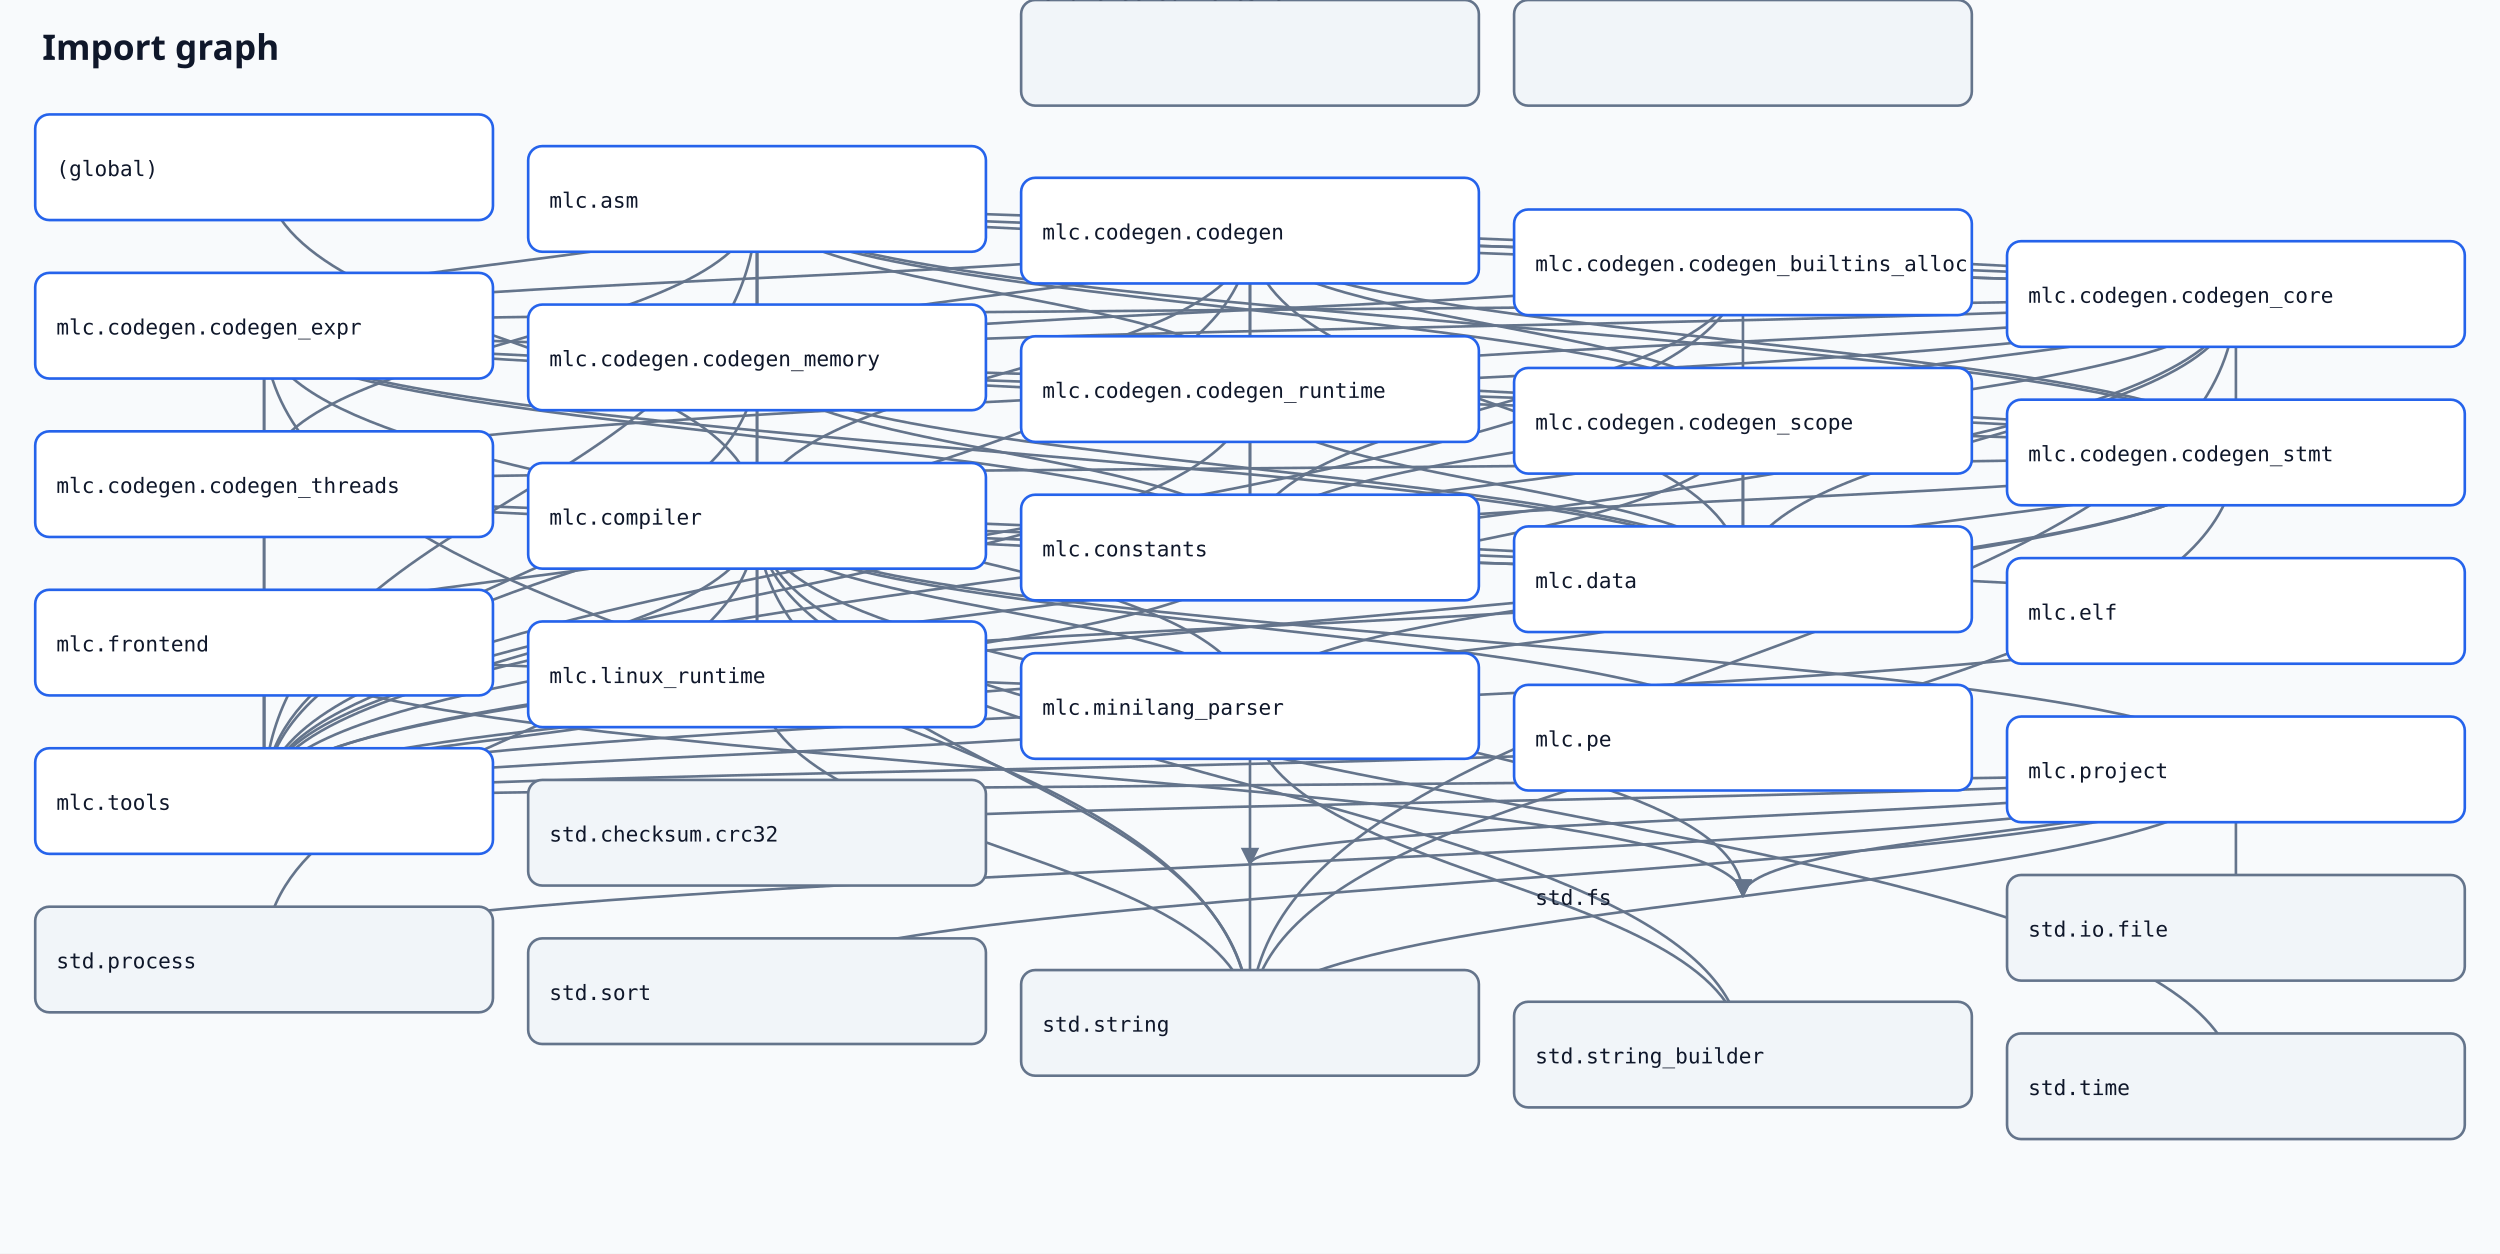
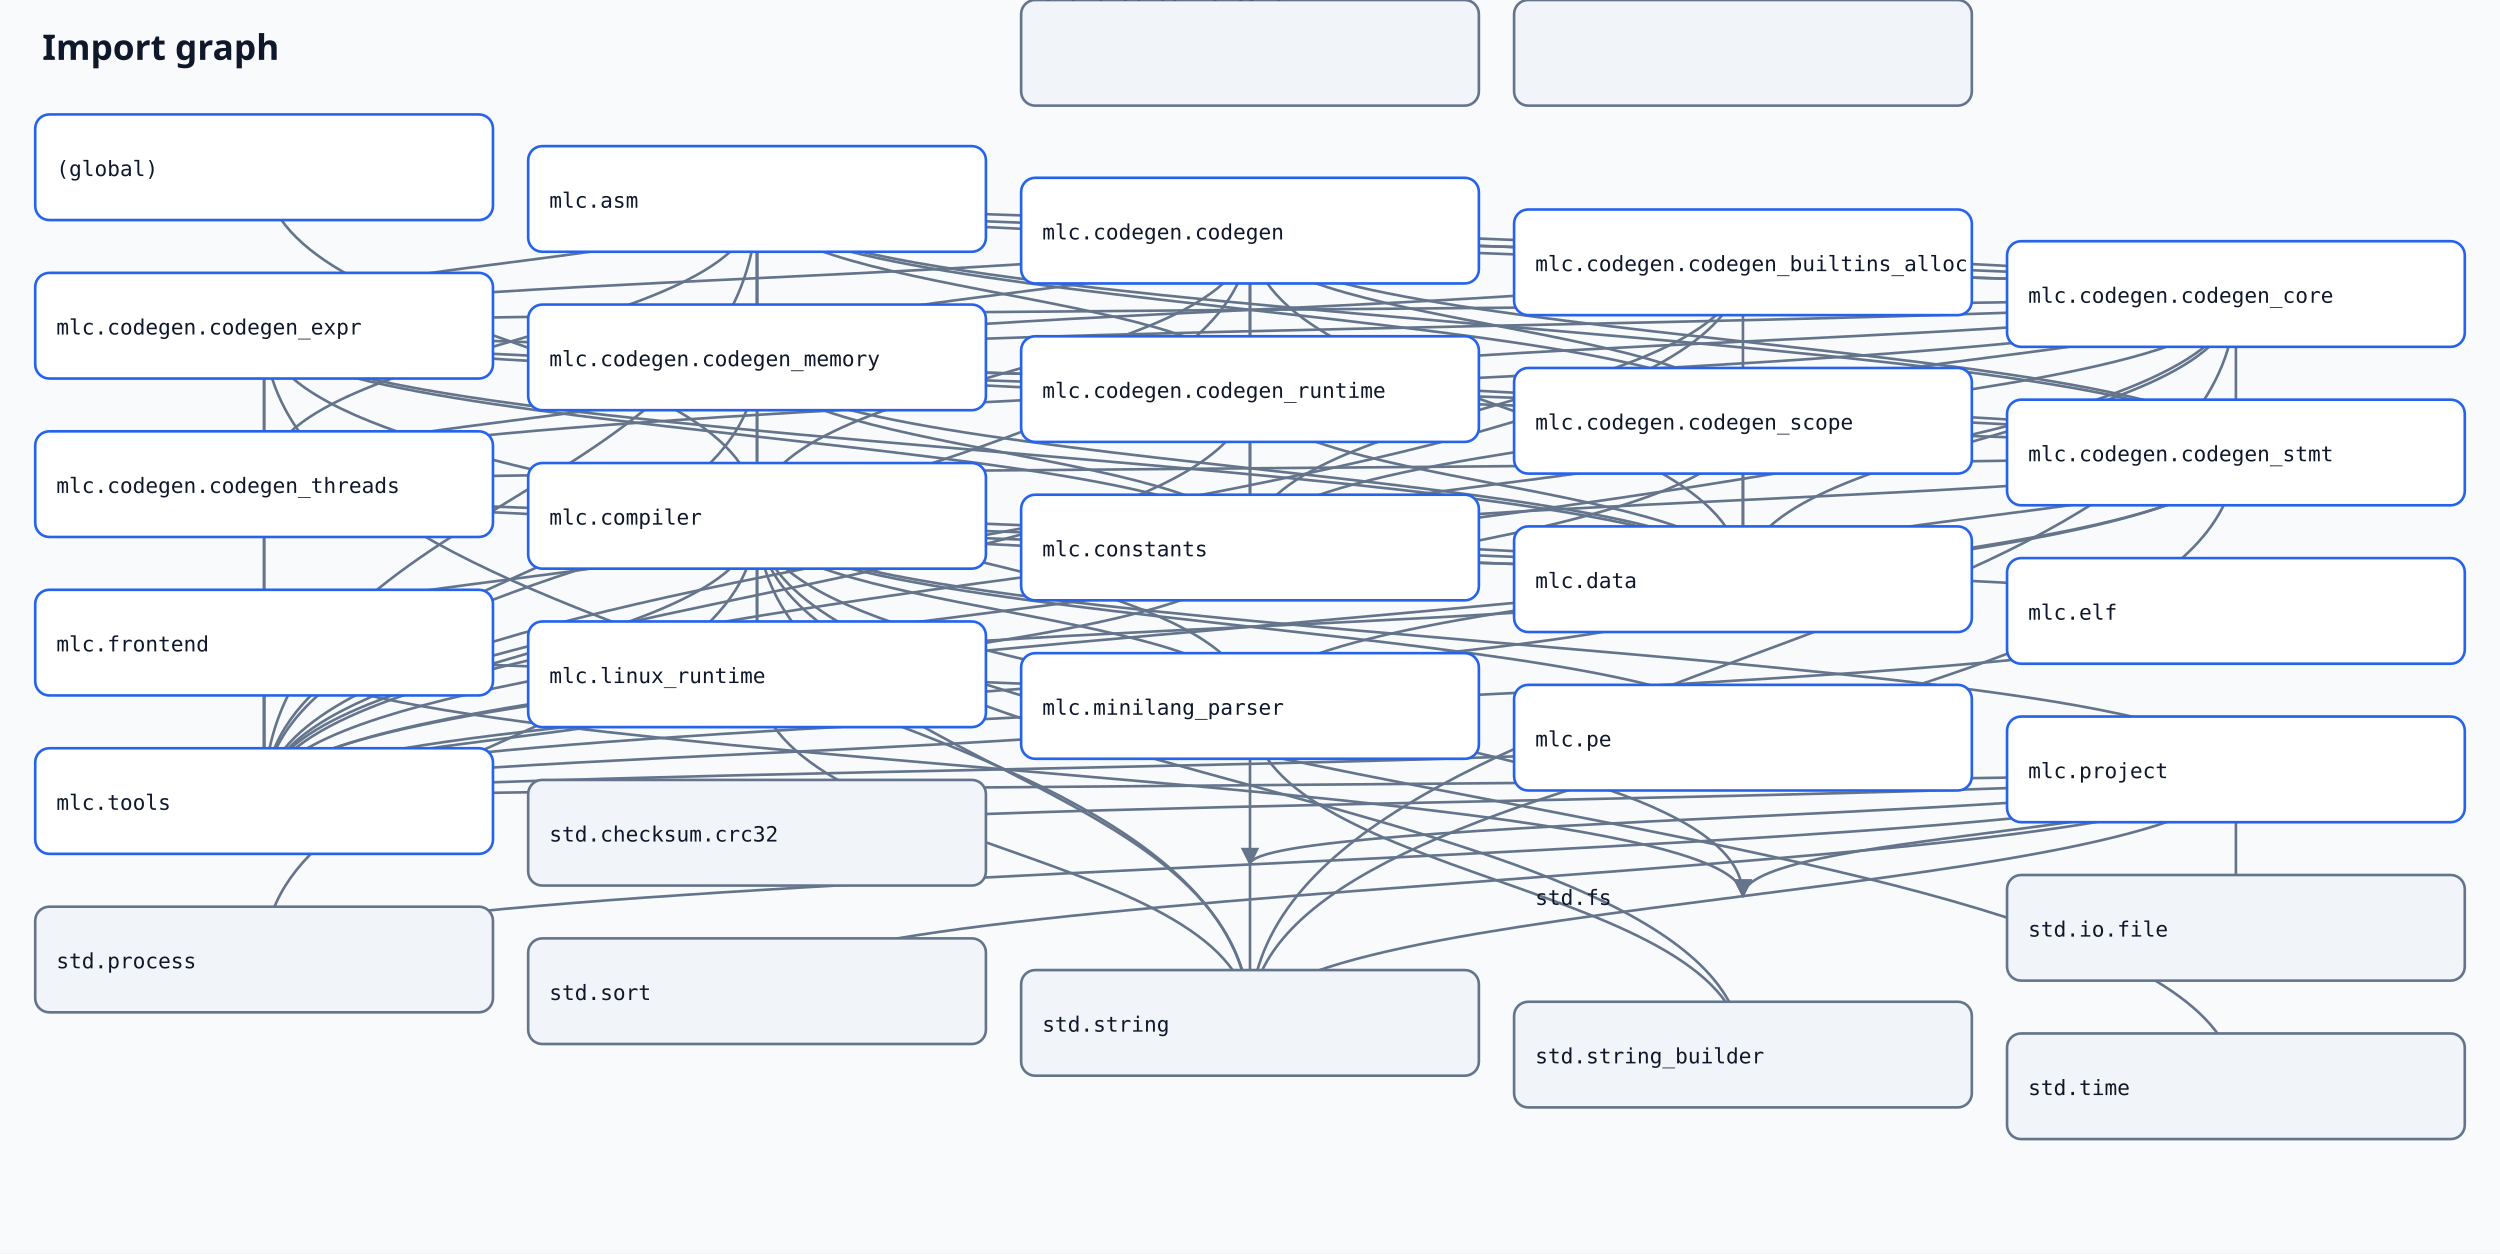
<svg xmlns="http://www.w3.org/2000/svg" width="1420" height="712" viewBox="0 0 1420 712" role="img" aria-labelledby="title desc">
  <defs>
    <marker id="arrow" viewBox="0 0 10 10" refX="9" refY="5" markerWidth="7" markerHeight="7" orient="auto-start-reverse">
      <path d="M 0 0 L 10 5 L 0 10 z" fill="#64748b" />
    </marker>
  </defs>
  <rect width="100%" height="100%" fill="#f8fafc" />
  <text x="24" y="34" font-family="system-ui,sans-serif" font-size="20" font-weight="700" fill="#0f172a">Import graph</text>
  <path d="M 430 113 C 430 284, 150 284, 150 455" fill="none" stroke="#64748b" stroke-width="1.5" marker-end="url(#arrow)" />
  <path d="M 710 131 C 710 122, 430 122, 430 113" fill="none" stroke="#64748b" stroke-width="1.5" marker-end="url(#arrow)" />
  <path d="M 710 131 C 710 140, 990 140, 990 149" fill="none" stroke="#64748b" stroke-width="1.5" marker-end="url(#arrow)" />
  <path d="M 710 131 C 710 149, 1270 149, 1270 167" fill="none" stroke="#64748b" stroke-width="1.5" marker-end="url(#arrow)" />
  <path d="M 710 131 C 710 158, 150 158, 150 185" fill="none" stroke="#64748b" stroke-width="1.5" marker-end="url(#arrow)" />
  <path d="M 710 131 C 710 167, 430 167, 430 203" fill="none" stroke="#64748b" stroke-width="1.5" marker-end="url(#arrow)" />
  <path d="M 710 131 C 710 176, 710 176, 710 221" fill="none" stroke="#64748b" stroke-width="1.5" marker-end="url(#arrow)" />
  <path d="M 710 131 C 710 185, 990 185, 990 239" fill="none" stroke="#64748b" stroke-width="1.5" marker-end="url(#arrow)" />
  <path d="M 710 131 C 710 194, 1270 194, 1270 257" fill="none" stroke="#64748b" stroke-width="1.5" marker-end="url(#arrow)" />
  <path d="M 710 131 C 710 221, 710 221, 710 311" fill="none" stroke="#64748b" stroke-width="1.5" marker-end="url(#arrow)" />
  <path d="M 710 131 C 710 230, 990 230, 990 329" fill="none" stroke="#64748b" stroke-width="1.5" marker-end="url(#arrow)" />
  <path d="M 710 131 C 710 293, 150 293, 150 455" fill="none" stroke="#64748b" stroke-width="1.5" marker-end="url(#arrow)" />
  <path d="M 990 149 C 990 131, 430 131, 430 113" fill="none" stroke="#64748b" stroke-width="1.5" marker-end="url(#arrow)" />
  <path d="M 990 149 C 990 158, 1270 158, 1270 167" fill="none" stroke="#64748b" stroke-width="1.5" marker-end="url(#arrow)" />
  <path d="M 990 149 C 990 176, 430 176, 430 203" fill="none" stroke="#64748b" stroke-width="1.5" marker-end="url(#arrow)" />
  <path d="M 990 149 C 990 230, 710 230, 710 311" fill="none" stroke="#64748b" stroke-width="1.5" marker-end="url(#arrow)" />
  <path d="M 990 149 C 990 239, 990 239, 990 329" fill="none" stroke="#64748b" stroke-width="1.5" marker-end="url(#arrow)" />
  <path d="M 990 149 C 990 302, 150 302, 150 455" fill="none" stroke="#64748b" stroke-width="1.5" marker-end="url(#arrow)" />
  <path d="M 1270 167 C 1270 140, 430 140, 430 113" fill="none" stroke="#64748b" stroke-width="1.5" marker-end="url(#arrow)" />
  <path d="M 1270 167 C 1270 158, 990 158, 990 149" fill="none" stroke="#64748b" stroke-width="1.5" marker-end="url(#arrow)" />
  <path d="M 1270 167 C 1270 185, 430 185, 430 203" fill="none" stroke="#64748b" stroke-width="1.5" marker-end="url(#arrow)" />
  <path d="M 1270 167 C 1270 194, 710 194, 710 221" fill="none" stroke="#64748b" stroke-width="1.5" marker-end="url(#arrow)" />
  <path d="M 1270 167 C 1270 203, 990 203, 990 239" fill="none" stroke="#64748b" stroke-width="1.5" marker-end="url(#arrow)" />
  <path d="M 1270 167 C 1270 221, 150 221, 150 275" fill="none" stroke="#64748b" stroke-width="1.5" marker-end="url(#arrow)" />
  <path d="M 1270 167 C 1270 239, 710 239, 710 311" fill="none" stroke="#64748b" stroke-width="1.5" marker-end="url(#arrow)" />
  <path d="M 1270 167 C 1270 248, 990 248, 990 329" fill="none" stroke="#64748b" stroke-width="1.5" marker-end="url(#arrow)" />
  <path d="M 1270 167 C 1270 311, 150 311, 150 455" fill="none" stroke="#64748b" stroke-width="1.5" marker-end="url(#arrow)" />
  <path d="M 1270 167 C 1270 374, 710 374, 710 581" fill="none" stroke="#64748b" stroke-width="1.5" marker-end="url(#arrow)" />
  <path d="M 150 185 C 150 149, 430 149, 430 113" fill="none" stroke="#64748b" stroke-width="1.5" marker-end="url(#arrow)" />
  <path d="M 150 185 C 150 176, 1270 176, 1270 167" fill="none" stroke="#64748b" stroke-width="1.5" marker-end="url(#arrow)" />
  <path d="M 150 185 C 150 194, 430 194, 430 203" fill="none" stroke="#64748b" stroke-width="1.5" marker-end="url(#arrow)" />
  <path d="M 150 185 C 150 212, 990 212, 990 239" fill="none" stroke="#64748b" stroke-width="1.5" marker-end="url(#arrow)" />
  <path d="M 150 185 C 150 230, 150 230, 150 275" fill="none" stroke="#64748b" stroke-width="1.5" marker-end="url(#arrow)" />
  <path d="M 150 185 C 150 248, 710 248, 710 311" fill="none" stroke="#64748b" stroke-width="1.5" marker-end="url(#arrow)" />
  <path d="M 150 185 C 150 257, 990 257, 990 329" fill="none" stroke="#64748b" stroke-width="1.5" marker-end="url(#arrow)" />
  <path d="M 150 185 C 150 293, 710 293, 710 401" fill="none" stroke="#64748b" stroke-width="1.5" marker-end="url(#arrow)" />
  <path d="M 150 185 C 150 320, 150 320, 150 455" fill="none" stroke="#64748b" stroke-width="1.5" marker-end="url(#arrow)" />
  <path d="M 150 185 C 150 383, 710 383, 710 581" fill="none" stroke="#64748b" stroke-width="1.5" marker-end="url(#arrow)" />
  <path d="M 430 203 C 430 158, 430 158, 430 113" fill="none" stroke="#64748b" stroke-width="1.5" marker-end="url(#arrow)" />
  <path d="M 430 203 C 430 257, 710 257, 710 311" fill="none" stroke="#64748b" stroke-width="1.5" marker-end="url(#arrow)" />
  <path d="M 430 203 C 430 266, 990 266, 990 329" fill="none" stroke="#64748b" stroke-width="1.5" marker-end="url(#arrow)" />
  <path d="M 430 203 C 430 329, 150 329, 150 455" fill="none" stroke="#64748b" stroke-width="1.5" marker-end="url(#arrow)" />
  <path d="M 710 221 C 710 167, 430 167, 430 113" fill="none" stroke="#64748b" stroke-width="1.5" marker-end="url(#arrow)" />
+   <path d="M 710 221 C 710 212, 430 212, 430 203" fill="none" stroke="#64748b" stroke-width="1.5" marker-end="url(#arrow)" />
  <path d="M 710 221 C 710 266, 710 266, 710 311" fill="none" stroke="#64748b" stroke-width="1.5" marker-end="url(#arrow)" />
  <path d="M 710 221 C 710 275, 990 275, 990 329" fill="none" stroke="#64748b" stroke-width="1.5" marker-end="url(#arrow)" />
  <path d="M 710 221 C 710 338, 150 338, 150 455" fill="none" stroke="#64748b" stroke-width="1.5" marker-end="url(#arrow)" />
  <path d="M 990 239 C 990 176, 430 176, 430 113" fill="none" stroke="#64748b" stroke-width="1.5" marker-end="url(#arrow)" />
  <path d="M 990 239 C 990 275, 710 275, 710 311" fill="none" stroke="#64748b" stroke-width="1.5" marker-end="url(#arrow)" />
  <path d="M 990 239 C 990 284, 990 284, 990 329" fill="none" stroke="#64748b" stroke-width="1.5" marker-end="url(#arrow)" />
  <path d="M 990 239 C 990 347, 150 347, 150 455" fill="none" stroke="#64748b" stroke-width="1.5" marker-end="url(#arrow)" />
  <path d="M 1270 257 C 1270 185, 430 185, 430 113" fill="none" stroke="#64748b" stroke-width="1.5" marker-end="url(#arrow)" />
  <path d="M 1270 257 C 1270 212, 1270 212, 1270 167" fill="none" stroke="#64748b" stroke-width="1.5" marker-end="url(#arrow)" />
  <path d="M 1270 257 C 1270 221, 150 221, 150 185" fill="none" stroke="#64748b" stroke-width="1.5" marker-end="url(#arrow)" />
  <path d="M 1270 257 C 1270 230, 430 230, 430 203" fill="none" stroke="#64748b" stroke-width="1.5" marker-end="url(#arrow)" />
  <path d="M 1270 257 C 1270 248, 990 248, 990 239" fill="none" stroke="#64748b" stroke-width="1.5" marker-end="url(#arrow)" />
  <path d="M 1270 257 C 1270 266, 150 266, 150 275" fill="none" stroke="#64748b" stroke-width="1.5" marker-end="url(#arrow)" />
  <path d="M 1270 257 C 1270 284, 710 284, 710 311" fill="none" stroke="#64748b" stroke-width="1.5" marker-end="url(#arrow)" />
  <path d="M 1270 257 C 1270 293, 990 293, 990 329" fill="none" stroke="#64748b" stroke-width="1.5" marker-end="url(#arrow)" />
  <path d="M 1270 257 C 1270 329, 710 329, 710 401" fill="none" stroke="#64748b" stroke-width="1.5" marker-end="url(#arrow)" />
  <path d="M 1270 257 C 1270 356, 150 356, 150 455" fill="none" stroke="#64748b" stroke-width="1.5" marker-end="url(#arrow)" />
  <path d="M 1270 257 C 1270 419, 710 419, 710 581" fill="none" stroke="#64748b" stroke-width="1.5" marker-end="url(#arrow)" />
  <path d="M 150 275 C 150 194, 430 194, 430 113" fill="none" stroke="#64748b" stroke-width="1.5" marker-end="url(#arrow)" />
+   <path d="M 150 275 C 150 239, 430 239, 430 203" fill="none" stroke="#64748b" stroke-width="1.5" marker-end="url(#arrow)" />
  <path d="M 150 275 C 150 293, 710 293, 710 311" fill="none" stroke="#64748b" stroke-width="1.5" marker-end="url(#arrow)" />
  <path d="M 150 275 C 150 302, 990 302, 990 329" fill="none" stroke="#64748b" stroke-width="1.5" marker-end="url(#arrow)" />
  <path d="M 150 275 C 150 365, 150 365, 150 455" fill="none" stroke="#64748b" stroke-width="1.5" marker-end="url(#arrow)" />
  <path d="M 430 293 C 430 203, 430 203, 430 113" fill="none" stroke="#64748b" stroke-width="1.5" marker-end="url(#arrow)" />
  <path d="M 430 293 C 430 212, 710 212, 710 131" fill="none" stroke="#64748b" stroke-width="1.5" marker-end="url(#arrow)" />
  <path d="M 430 293 C 430 311, 990 311, 990 329" fill="none" stroke="#64748b" stroke-width="1.5" marker-end="url(#arrow)" />
  <path d="M 430 293 C 430 320, 1270 320, 1270 347" fill="none" stroke="#64748b" stroke-width="1.5" marker-end="url(#arrow)" />
  <path d="M 430 293 C 430 329, 150 329, 150 365" fill="none" stroke="#64748b" stroke-width="1.5" marker-end="url(#arrow)" />
  <path d="M 430 293 C 430 338, 430 338, 430 383" fill="none" stroke="#64748b" stroke-width="1.5" marker-end="url(#arrow)" />
  <path d="M 430 293 C 430 347, 710 347, 710 401" fill="none" stroke="#64748b" stroke-width="1.5" marker-end="url(#arrow)" />
  <path d="M 430 293 C 430 356, 990 356, 990 419" fill="none" stroke="#64748b" stroke-width="1.5" marker-end="url(#arrow)" />
  <path d="M 430 293 C 430 365, 1270 365, 1270 437" fill="none" stroke="#64748b" stroke-width="1.5" marker-end="url(#arrow)" />
  <path d="M 430 293 C 430 374, 150 374, 150 455" fill="none" stroke="#64748b" stroke-width="1.5" marker-end="url(#arrow)" />
  <path d="M 430 293 C 430 401, 990 401, 990 509." fill="none" stroke="#64748b" stroke-width="1.5" marker-end="url(#arrow)" />
  <path d="M 430 293 C 430 419, 150 419, 150 545" fill="none" stroke="#64748b" stroke-width="1.5" marker-end="url(#arrow)" />
  <path d="M 430 293 C 430 437, 710 437, 710 581" fill="none" stroke="#64748b" stroke-width="1.5" marker-end="url(#arrow)" />
  <path d="M 430 293 C 430 446, 990 446, 990 599" fill="none" stroke="#64748b" stroke-width="1.5" marker-end="url(#arrow)" />
  <path d="M 430 293 C 430 455, 1270 455, 1270 617" fill="none" stroke="#64748b" stroke-width="1.5" marker-end="url(#arrow)" />
  <path d="M 990 329 C 990 320, 710 320, 710 311" fill="none" stroke="#64748b" stroke-width="1.5" marker-end="url(#arrow)" />
  <path d="M 990 329 C 990 392, 150 392, 150 455" fill="none" stroke="#64748b" stroke-width="1.5" marker-end="url(#arrow)" />
  <path d="M 1270 347 C 1270 401, 150 401, 150 455" fill="none" stroke="#64748b" stroke-width="1.5" marker-end="url(#arrow)" />
  <path d="M 150 365 C 150 383, 710 383, 710 401" fill="none" stroke="#64748b" stroke-width="1.5" marker-end="url(#arrow)" />
  <path d="M 150 365 C 150 410, 150 410, 150 455" fill="none" stroke="#64748b" stroke-width="1.5" marker-end="url(#arrow)" />
  <path d="M 150 365 C 150 437, 990 437, 990 509." fill="none" stroke="#64748b" stroke-width="1.5" marker-end="url(#arrow)" />
  <path d="M 430 383 C 430 248, 430 248, 430 113" fill="none" stroke="#64748b" stroke-width="1.5" marker-end="url(#arrow)" />
  <path d="M 430 383 C 430 356, 990 356, 990 329" fill="none" stroke="#64748b" stroke-width="1.5" marker-end="url(#arrow)" />
  <path d="M 430 383 C 430 419, 150 419, 150 455" fill="none" stroke="#64748b" stroke-width="1.5" marker-end="url(#arrow)" />
  <path d="M 430 383 C 430 482, 710 482, 710 581" fill="none" stroke="#64748b" stroke-width="1.5" marker-end="url(#arrow)" />
  <path d="M 710 401 C 710 428, 150 428, 150 455" fill="none" stroke="#64748b" stroke-width="1.5" marker-end="url(#arrow)" />
  <path d="M 710 401 C 710 491, 710 491, 710 581" fill="none" stroke="#64748b" stroke-width="1.5" marker-end="url(#arrow)" />
  <path d="M 710 401 C 710 500, 990 500, 990 599" fill="none" stroke="#64748b" stroke-width="1.5" marker-end="url(#arrow)" />
  <path d="M 990 419 C 990 437, 150 437, 150 455" fill="none" stroke="#64748b" stroke-width="1.5" marker-end="url(#arrow)" />
  <path d="M 1270 437 C 1270 446, 150 446, 150 455" fill="none" stroke="#64748b" stroke-width="1.5" marker-end="url(#arrow)" />
  <path d="M 1270 437 C 1270 455, 430 455, 430 473" fill="none" stroke="#64748b" stroke-width="1.5" marker-end="url(#arrow)" />
  <path d="M 1270 437 C 1270 464, 710 464, 710 491." fill="none" stroke="#64748b" stroke-width="1.5" marker-end="url(#arrow)" />
  <path d="M 1270 437 C 1270 473, 990 473, 990 509." fill="none" stroke="#64748b" stroke-width="1.5" marker-end="url(#arrow)" />
  <path d="M 1270 437 C 1270 482, 1270 482, 1270 527" fill="none" stroke="#64748b" stroke-width="1.5" marker-end="url(#arrow)" />
  <path d="M 1270 437 C 1270 491, 150 491, 150 545" fill="none" stroke="#64748b" stroke-width="1.5" marker-end="url(#arrow)" />
  <path d="M 1270 437 C 1270 500, 430 500, 430 563" fill="none" stroke="#64748b" stroke-width="1.5" marker-end="url(#arrow)" />
  <path d="M 1270 437 C 1270 509, 710 509, 710 581" fill="none" stroke="#64748b" stroke-width="1.5" marker-end="url(#arrow)" />
  <path d="M 150 455 C 150 383, 710 383, 710 311" fill="none" stroke="#64748b" stroke-width="1.5" marker-end="url(#arrow)" />
  <path d="M 150 95 C 150 194, 430 194, 430 293" fill="none" stroke="#64748b" stroke-width="1.5" marker-end="url(#arrow)" />
  <g>
    <rect x="20" y="65" width="260" height="60" rx="8" fill="#ffffff" stroke="#2563eb" stroke-width="1.5" />
    <text x="32" y="100" font-family="ui-monospace,monospace" font-size="12" fill="#0f172a">(global)</text>
  </g>
  <g>
    <rect x="300" y="83" width="260" height="60" rx="8" fill="#ffffff" stroke="#2563eb" stroke-width="1.5" />
    <text x="312" y="118" font-family="ui-monospace,monospace" font-size="12" fill="#0f172a">mlc.asm</text>
  </g>
  <g>
    <rect x="580" y="101" width="260" height="60" rx="8" fill="#ffffff" stroke="#2563eb" stroke-width="1.5" />
    <text x="592" y="136" font-family="ui-monospace,monospace" font-size="12" fill="#0f172a">mlc.codegen.codegen</text>
  </g>
  <g>
    <rect x="860" y="119" width="260" height="60" rx="8" fill="#ffffff" stroke="#2563eb" stroke-width="1.5" />
    <text x="872" y="154" font-family="ui-monospace,monospace" font-size="12" fill="#0f172a">mlc.codegen.codegen_builtins_alloc</text>
  </g>
  <g>
    <rect x="1140" y="137" width="260" height="60" rx="8" fill="#ffffff" stroke="#2563eb" stroke-width="1.5" />
    <text x="1152" y="172" font-family="ui-monospace,monospace" font-size="12" fill="#0f172a">mlc.codegen.codegen_core</text>
  </g>
  <g>
    <rect x="20" y="155" width="260" height="60" rx="8" fill="#ffffff" stroke="#2563eb" stroke-width="1.5" />
    <text x="32" y="190" font-family="ui-monospace,monospace" font-size="12" fill="#0f172a">mlc.codegen.codegen_expr</text>
  </g>
  <g>
    <rect x="300" y="173" width="260" height="60" rx="8" fill="#ffffff" stroke="#2563eb" stroke-width="1.5" />
    <text x="312" y="208" font-family="ui-monospace,monospace" font-size="12" fill="#0f172a">mlc.codegen.codegen_memory</text>
  </g>
  <g>
    <rect x="580" y="191" width="260" height="60" rx="8" fill="#ffffff" stroke="#2563eb" stroke-width="1.5" />
    <text x="592" y="226" font-family="ui-monospace,monospace" font-size="12" fill="#0f172a">mlc.codegen.codegen_runtime</text>
  </g>
  <g>
    <rect x="860" y="209" width="260" height="60" rx="8" fill="#ffffff" stroke="#2563eb" stroke-width="1.5" />
    <text x="872" y="244" font-family="ui-monospace,monospace" font-size="12" fill="#0f172a">mlc.codegen.codegen_scope</text>
  </g>
  <g>
    <rect x="1140" y="227" width="260" height="60" rx="8" fill="#ffffff" stroke="#2563eb" stroke-width="1.5" />
    <text x="1152" y="262" font-family="ui-monospace,monospace" font-size="12" fill="#0f172a">mlc.codegen.codegen_stmt</text>
  </g>
  <g>
    <rect x="20" y="245" width="260" height="60" rx="8" fill="#ffffff" stroke="#2563eb" stroke-width="1.5" />
    <text x="32" y="280" font-family="ui-monospace,monospace" font-size="12" fill="#0f172a">mlc.codegen.codegen_threads</text>
  </g>
  <g>
    <rect x="300" y="263" width="260" height="60" rx="8" fill="#ffffff" stroke="#2563eb" stroke-width="1.5" />
    <text x="312" y="298" font-family="ui-monospace,monospace" font-size="12" fill="#0f172a">mlc.compiler</text>
  </g>
  <g>
    <rect x="580" y="281" width="260" height="60" rx="8" fill="#ffffff" stroke="#2563eb" stroke-width="1.5" />
    <text x="592" y="316" font-family="ui-monospace,monospace" font-size="12" fill="#0f172a">mlc.constants</text>
  </g>
  <g>
    <rect x="860" y="299" width="260" height="60" rx="8" fill="#ffffff" stroke="#2563eb" stroke-width="1.5" />
    <text x="872" y="334" font-family="ui-monospace,monospace" font-size="12" fill="#0f172a">mlc.data</text>
  </g>
  <g>
    <rect x="1140" y="317" width="260" height="60" rx="8" fill="#ffffff" stroke="#2563eb" stroke-width="1.5" />
    <text x="1152" y="352" font-family="ui-monospace,monospace" font-size="12" fill="#0f172a">mlc.elf</text>
  </g>
  <g>
    <rect x="20" y="335" width="260" height="60" rx="8" fill="#ffffff" stroke="#2563eb" stroke-width="1.5" />
    <text x="32" y="370" font-family="ui-monospace,monospace" font-size="12" fill="#0f172a">mlc.frontend</text>
  </g>
  <g>
    <rect x="300" y="353" width="260" height="60" rx="8" fill="#ffffff" stroke="#2563eb" stroke-width="1.5" />
    <text x="312" y="388" font-family="ui-monospace,monospace" font-size="12" fill="#0f172a">mlc.linux_runtime</text>
  </g>
  <g>
    <rect x="580" y="371" width="260" height="60" rx="8" fill="#ffffff" stroke="#2563eb" stroke-width="1.5" />
    <text x="592" y="406" font-family="ui-monospace,monospace" font-size="12" fill="#0f172a">mlc.minilang_parser</text>
  </g>
  <g>
    <rect x="860" y="389" width="260" height="60" rx="8" fill="#ffffff" stroke="#2563eb" stroke-width="1.5" />
    <text x="872" y="424" font-family="ui-monospace,monospace" font-size="12" fill="#0f172a">mlc.pe</text>
  </g>
  <g>
    <rect x="1140" y="407" width="260" height="60" rx="8" fill="#ffffff" stroke="#2563eb" stroke-width="1.5" />
    <text x="1152" y="442" font-family="ui-monospace,monospace" font-size="12" fill="#0f172a">mlc.project</text>
  </g>
  <g>
    <rect x="20" y="425" width="260" height="60" rx="8" fill="#ffffff" stroke="#2563eb" stroke-width="1.5" />
    <text x="32" y="460" font-family="ui-monospace,monospace" font-size="12" fill="#0f172a">mlc.tools</text>
  </g>
  <g>
    <rect x="300" y="443" width="260" height="60" rx="8" fill="#f1f5f9" stroke="#64748b" stroke-width="1.5" />
    <text x="312" y="478" font-family="ui-monospace,monospace" font-size="12" fill="#0f172a">std.checksum.crc32</text>
  </g>
  <g>
    <rect x="580" y="461." width="260" height="60" rx="8" fill="#f1f5f9" stroke="#64748b" stroke-width="1.5" />
    <text x="592" y="496." font-family="ui-monospace,monospace" font-size="12" fill="#0f172a">std.checksum.crc32c</text>
  </g>
  <g>
    <rect x="860" y="479." width="260" height="60" rx="8" fill="#f1f5f9" stroke="#64748b" stroke-width="1.5" />
    <text x="872" y="514" font-family="ui-monospace,monospace" font-size="12" fill="#0f172a">std.fs</text>
  </g>
  <g>
    <rect x="1140" y="497" width="260" height="60" rx="8" fill="#f1f5f9" stroke="#64748b" stroke-width="1.5" />
    <text x="1152" y="532" font-family="ui-monospace,monospace" font-size="12" fill="#0f172a">std.io.file</text>
  </g>
  <g>
    <rect x="20" y="515" width="260" height="60" rx="8" fill="#f1f5f9" stroke="#64748b" stroke-width="1.5" />
    <text x="32" y="550" font-family="ui-monospace,monospace" font-size="12" fill="#0f172a">std.process</text>
  </g>
  <g>
    <rect x="300" y="533" width="260" height="60" rx="8" fill="#f1f5f9" stroke="#64748b" stroke-width="1.5" />
    <text x="312" y="568" font-family="ui-monospace,monospace" font-size="12" fill="#0f172a">std.sort</text>
  </g>
  <g>
    <rect x="580" y="551" width="260" height="60" rx="8" fill="#f1f5f9" stroke="#64748b" stroke-width="1.5" />
    <text x="592" y="586" font-family="ui-monospace,monospace" font-size="12" fill="#0f172a">std.string</text>
  </g>
  <g>
    <rect x="860" y="569" width="260" height="60" rx="8" fill="#f1f5f9" stroke="#64748b" stroke-width="1.5" />
    <text x="872" y="604" font-family="ui-monospace,monospace" font-size="12" fill="#0f172a">std.string_builder</text>
  </g>
  <g>
    <rect x="1140" y="587" width="260" height="60" rx="8" fill="#f1f5f9" stroke="#64748b" stroke-width="1.5" />
    <text x="1152" y="622" font-family="ui-monospace,monospace" font-size="12" fill="#0f172a">std.time</text>
  </g>
</svg>
